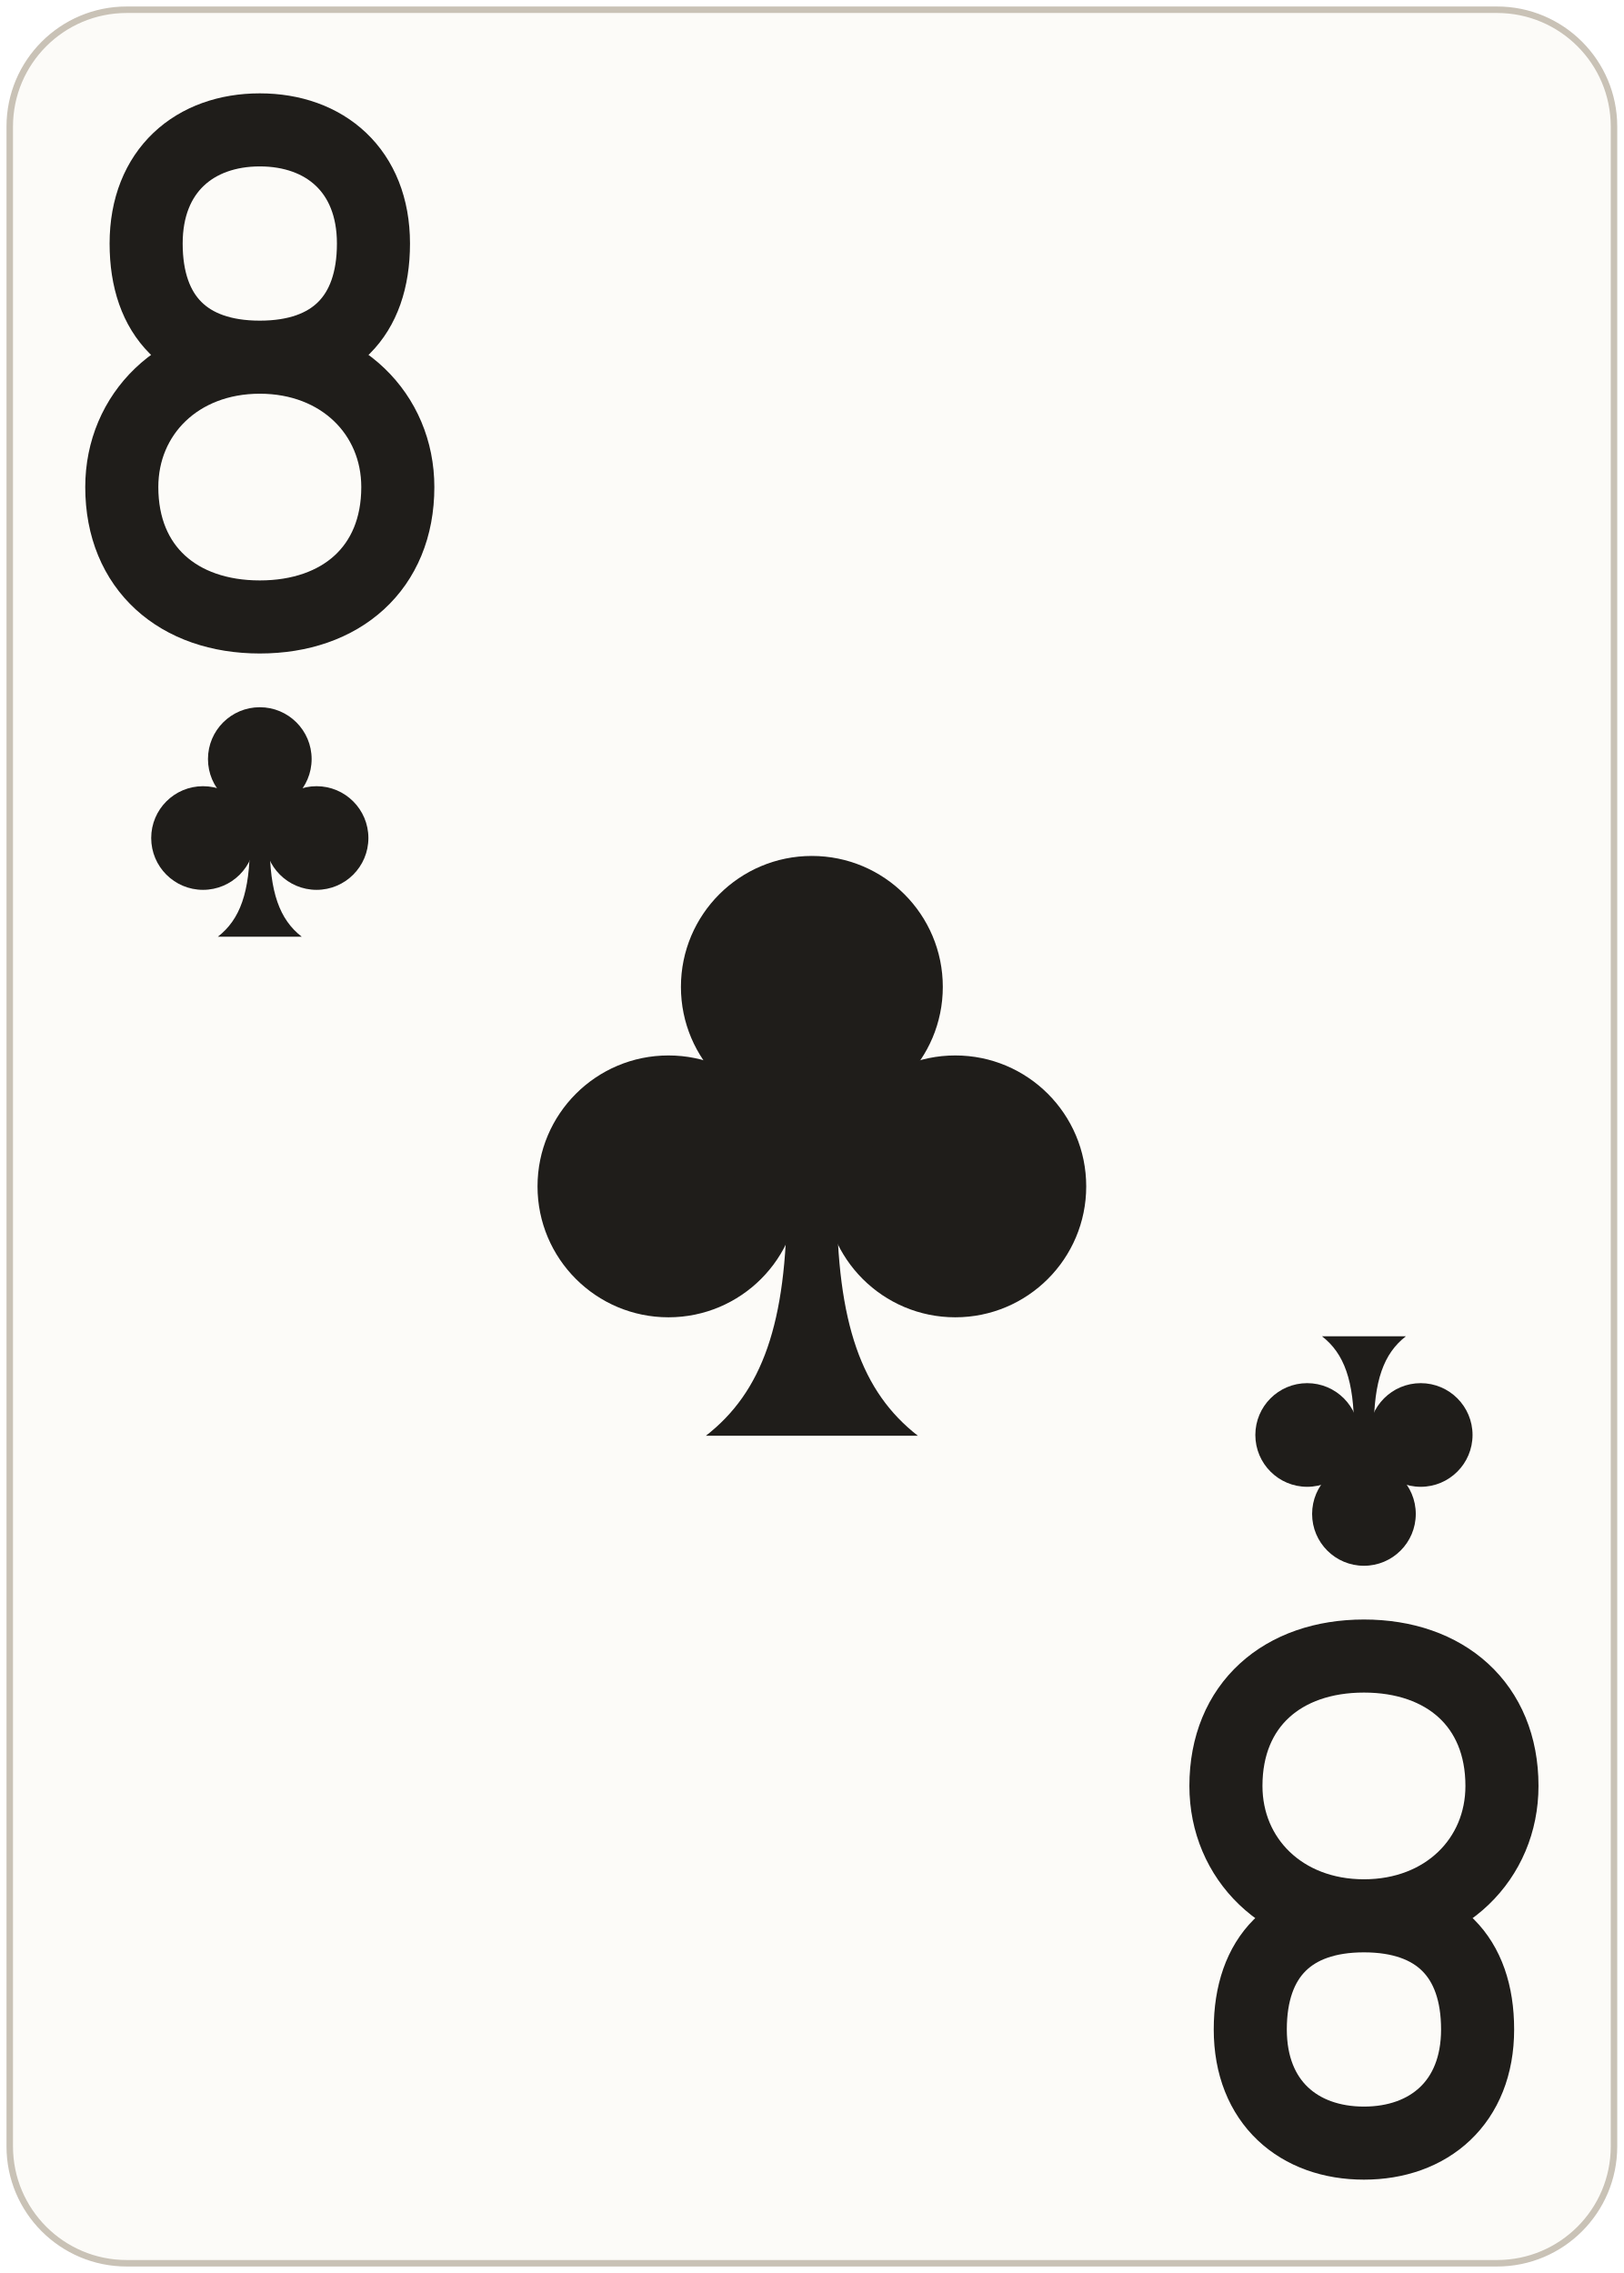
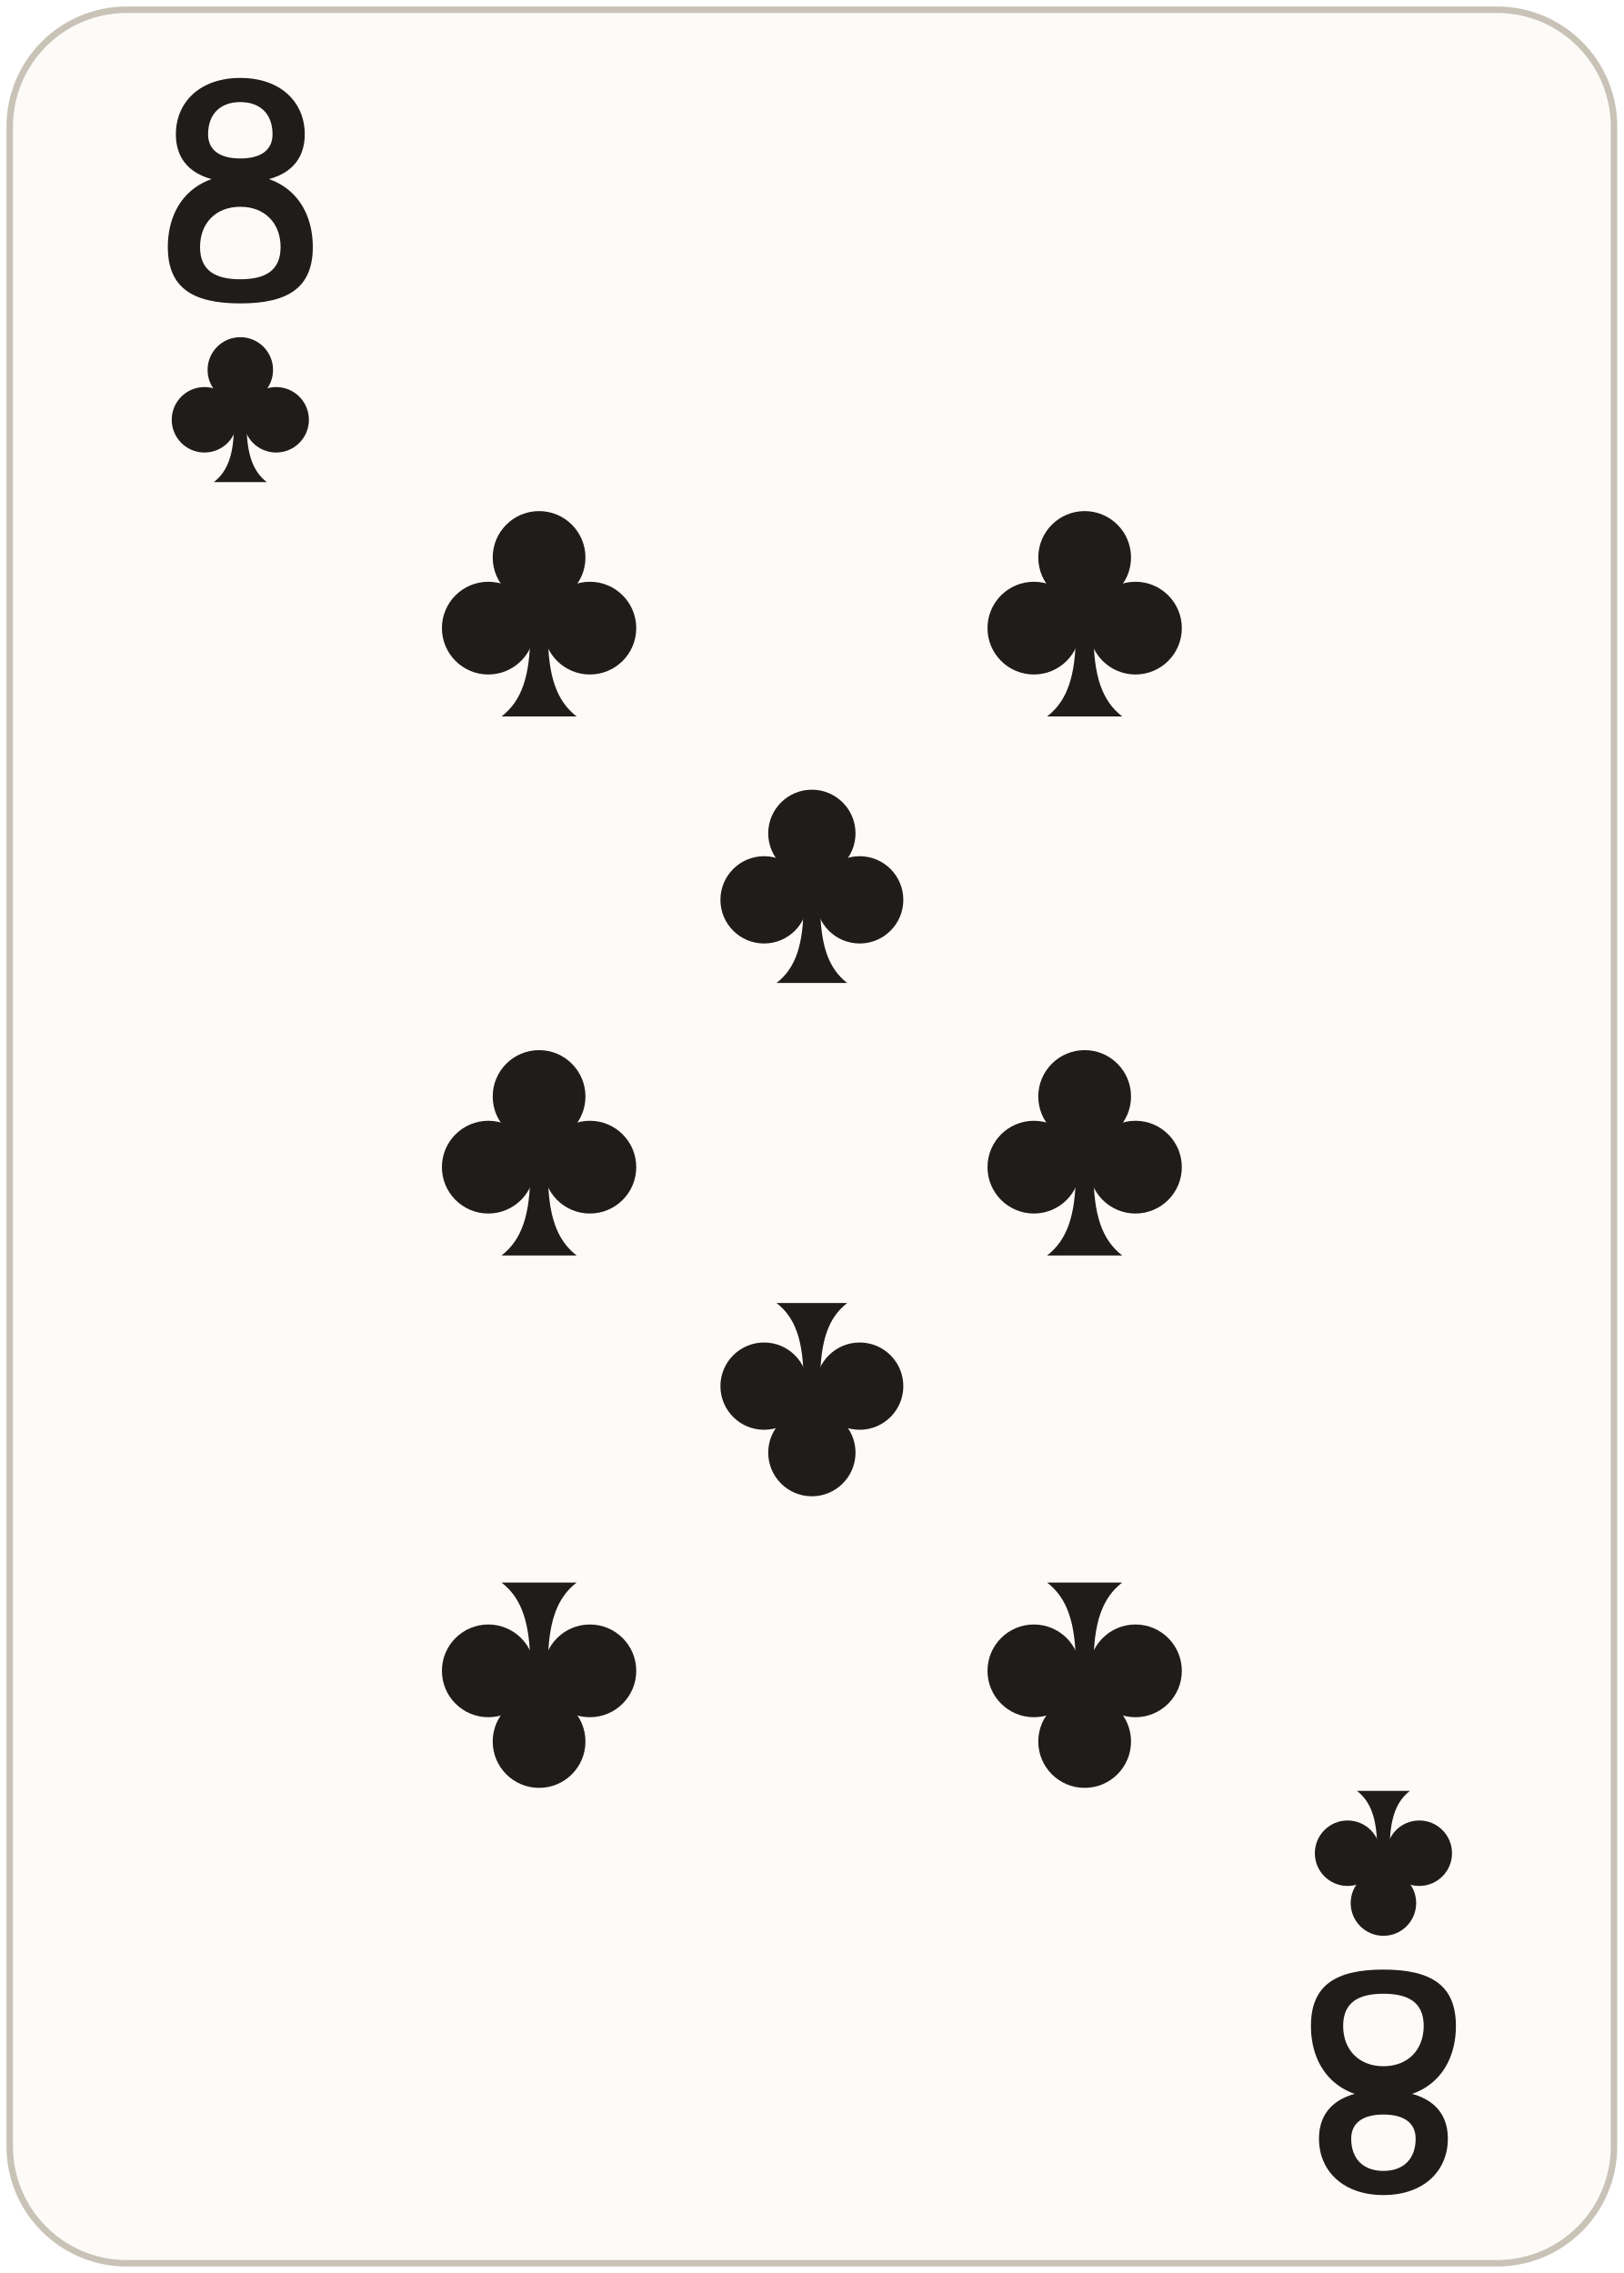
<svg xmlns="http://www.w3.org/2000/svg" viewBox="0 0 250 350" width="250" height="350">
  <rect x="1.5" y="1.5" width="247" height="347" rx="18" fill="#fcfbf8" stroke="#c9c2b6" stroke-width="1" vector-effect="non-scaling-stroke" />
-   <path transform="translate(18.75 20) scale(1.25)" d="M17 28C8 28 3 23 3 14C3 5 9 0 17 0C25 0 31 5 31 14C31 23 26 28 17 28C27 28 34 35 34 44C34 54 27 60 17 60C7 60 0 54 0 44C0 35 7 28 17 28Z" fill="none" stroke="#1f1d1a" stroke-width="9" stroke-linecap="round" stroke-linejoin="round" />
-   <g transform="translate(21 107) scale(0.38)" fill="#1f1d1a">
+   <path transform="translate(24.6 12) scale(0.62)" d="M20 0C30 0 36 6 36 14C36 22 30 26 20 26C10 26 4 22 4 14C4 6 10 0 20 0ZM20 6C15 6 12 9 12 14C12 18 15 20 20 20C25 20 28 18 28 14C28 9 25 6 20 6ZM20 24C32 24 38 32 38 42C38 52 32 56 20 56C8 56 2 52 2 42C2 32 8 24 20 24ZM20 32C14 32 10 36 10 42C10 48 14 50 20 50C26 50 30 48 30 42C30 36 26 32 20 32Z" fill="#1f1d1a" />
+   <g transform="translate(25 50.72) scale(0.24)" fill="#1f1d1a">
    <path d="M29 26A21 21 0 1 0 71 26A21 21 0 1 0 29 26Z" />
    <path d="M6 58A21 21 0 1 0 48 58A21 21 0 1 0 6 58Z" />
    <path d="M52 58A21 21 0 1 0 94 58A21 21 0 1 0 52 58Z" />
    <path d="M50 36L34 62H66Z" />
    <path d="M46 60C46 80 42 91 33 98H67C58 91 54 80 54 60Z" />
  </g>
  <g transform="rotate(180 125 175)">
-     <path transform="translate(18.75 20) scale(1.25)" d="M17 28C8 28 3 23 3 14C3 5 9 0 17 0C25 0 31 5 31 14C31 23 26 28 17 28C27 28 34 35 34 44C34 54 27 60 17 60C7 60 0 54 0 44C0 35 7 28 17 28Z" fill="none" stroke="#1f1d1a" stroke-width="9" stroke-linecap="round" stroke-linejoin="round" />
-     <g transform="translate(21 107) scale(0.38)" fill="#1f1d1a">
+     <path transform="translate(24.6 12) scale(0.62)" d="M20 0C30 0 36 6 36 14C36 22 30 26 20 26C10 26 4 22 4 14C4 6 10 0 20 0ZM20 6C15 6 12 9 12 14C12 18 15 20 20 20C25 20 28 18 28 14C28 9 25 6 20 6ZM20 24C32 24 38 32 38 42C38 52 32 56 20 56C8 56 2 52 2 42C2 32 8 24 20 24ZM20 32C14 32 10 36 10 42C10 48 14 50 20 50C26 50 30 48 30 42C30 36 26 32 20 32Z" fill="#1f1d1a" />
+     <g transform="translate(25 50.72) scale(0.24)" fill="#1f1d1a">
      <path d="M29 26A21 21 0 1 0 71 26A21 21 0 1 0 29 26Z" />
      <path d="M6 58A21 21 0 1 0 48 58A21 21 0 1 0 6 58Z" />
      <path d="M52 58A21 21 0 1 0 94 58A21 21 0 1 0 52 58Z" />
      <path d="M50 36L34 62H66Z" />
      <path d="M46 60C46 80 42 91 33 98H67C58 91 54 80 54 60Z" />
    </g>
  </g>
-   <g transform="translate(77 127) scale(0.96)" fill="#1f1d1a">
+   <g transform="translate(66 77) scale(0.34)" fill="#1f1d1a">
    <path d="M29 26A21 21 0 1 0 71 26A21 21 0 1 0 29 26Z" />
    <path d="M6 58A21 21 0 1 0 48 58A21 21 0 1 0 6 58Z" />
    <path d="M52 58A21 21 0 1 0 94 58A21 21 0 1 0 52 58Z" />
    <path d="M50 36L34 62H66Z" />
    <path d="M46 60C46 80 42 91 33 98H67C58 91 54 80 54 60Z" />
  </g>
+   <g transform="translate(150 77) scale(0.34)" fill="#1f1d1a">
+     <path d="M29 26A21 21 0 1 0 71 26A21 21 0 1 0 29 26Z" />
+     <path d="M6 58A21 21 0 1 0 48 58A21 21 0 1 0 6 58Z" />
+     <path d="M52 58A21 21 0 1 0 94 58A21 21 0 1 0 52 58Z" />
+     <path d="M50 36L34 62H66Z" />
+     <path d="M46 60C46 80 42 91 33 98H67C58 91 54 80 54 60Z" />
+   </g>
+   <g transform="translate(109 120) scale(0.32)" fill="#1f1d1a">
+     <path d="M29 26A21 21 0 1 0 71 26A21 21 0 1 0 29 26Z" />
+     <path d="M6 58A21 21 0 1 0 48 58A21 21 0 1 0 6 58Z" />
+     <path d="M52 58A21 21 0 1 0 94 58A21 21 0 1 0 52 58Z" />
+     <path d="M50 36L34 62H66Z" />
+     <path d="M46 60C46 80 42 91 33 98H67C58 91 54 80 54 60Z" />
+   </g>
+   <g transform="translate(66 160) scale(0.34)" fill="#1f1d1a">
+     <path d="M29 26A21 21 0 1 0 71 26A21 21 0 1 0 29 26Z" />
+     <path d="M6 58A21 21 0 1 0 48 58A21 21 0 1 0 6 58Z" />
+     <path d="M52 58A21 21 0 1 0 94 58A21 21 0 1 0 52 58Z" />
+     <path d="M50 36L34 62H66Z" />
+     <path d="M46 60C46 80 42 91 33 98H67C58 91 54 80 54 60Z" />
+   </g>
+   <g transform="translate(150 160) scale(0.34)" fill="#1f1d1a">
+     <path d="M29 26A21 21 0 1 0 71 26A21 21 0 1 0 29 26Z" />
+     <path d="M6 58A21 21 0 1 0 48 58A21 21 0 1 0 6 58Z" />
+     <path d="M52 58A21 21 0 1 0 94 58A21 21 0 1 0 52 58Z" />
+     <path d="M50 36L34 62H66Z" />
+     <path d="M46 60C46 80 42 91 33 98H67C58 91 54 80 54 60Z" />
+   </g>
+   <g transform="rotate(180 125 216)">
+     <g transform="translate(109 200) scale(0.32)" fill="#1f1d1a">
+       <path d="M29 26A21 21 0 1 0 71 26A21 21 0 1 0 29 26Z" />
+       <path d="M6 58A21 21 0 1 0 48 58A21 21 0 1 0 6 58Z" />
+       <path d="M52 58A21 21 0 1 0 94 58A21 21 0 1 0 52 58Z" />
+       <path d="M50 36L34 62H66Z" />
+       <path d="M46 60C46 80 42 91 33 98H67C58 91 54 80 54 60Z" />
+     </g>
+   </g>
+   <g transform="rotate(180 83 260)">
+     <g transform="translate(66 243) scale(0.34)" fill="#1f1d1a">
+       <path d="M29 26A21 21 0 1 0 71 26A21 21 0 1 0 29 26Z" />
+       <path d="M6 58A21 21 0 1 0 48 58A21 21 0 1 0 6 58Z" />
+       <path d="M52 58A21 21 0 1 0 94 58A21 21 0 1 0 52 58Z" />
+       <path d="M50 36L34 62H66Z" />
+       <path d="M46 60C46 80 42 91 33 98H67C58 91 54 80 54 60Z" />
+     </g>
+   </g>
+   <g transform="rotate(180 167 260)">
+     <g transform="translate(150 243) scale(0.34)" fill="#1f1d1a">
+       <path d="M29 26A21 21 0 1 0 71 26A21 21 0 1 0 29 26Z" />
+       <path d="M6 58A21 21 0 1 0 48 58A21 21 0 1 0 6 58Z" />
+       <path d="M52 58A21 21 0 1 0 94 58A21 21 0 1 0 52 58Z" />
+       <path d="M50 36L34 62H66Z" />
+       <path d="M46 60C46 80 42 91 33 98H67C58 91 54 80 54 60Z" />
+     </g>
+   </g>
</svg>
